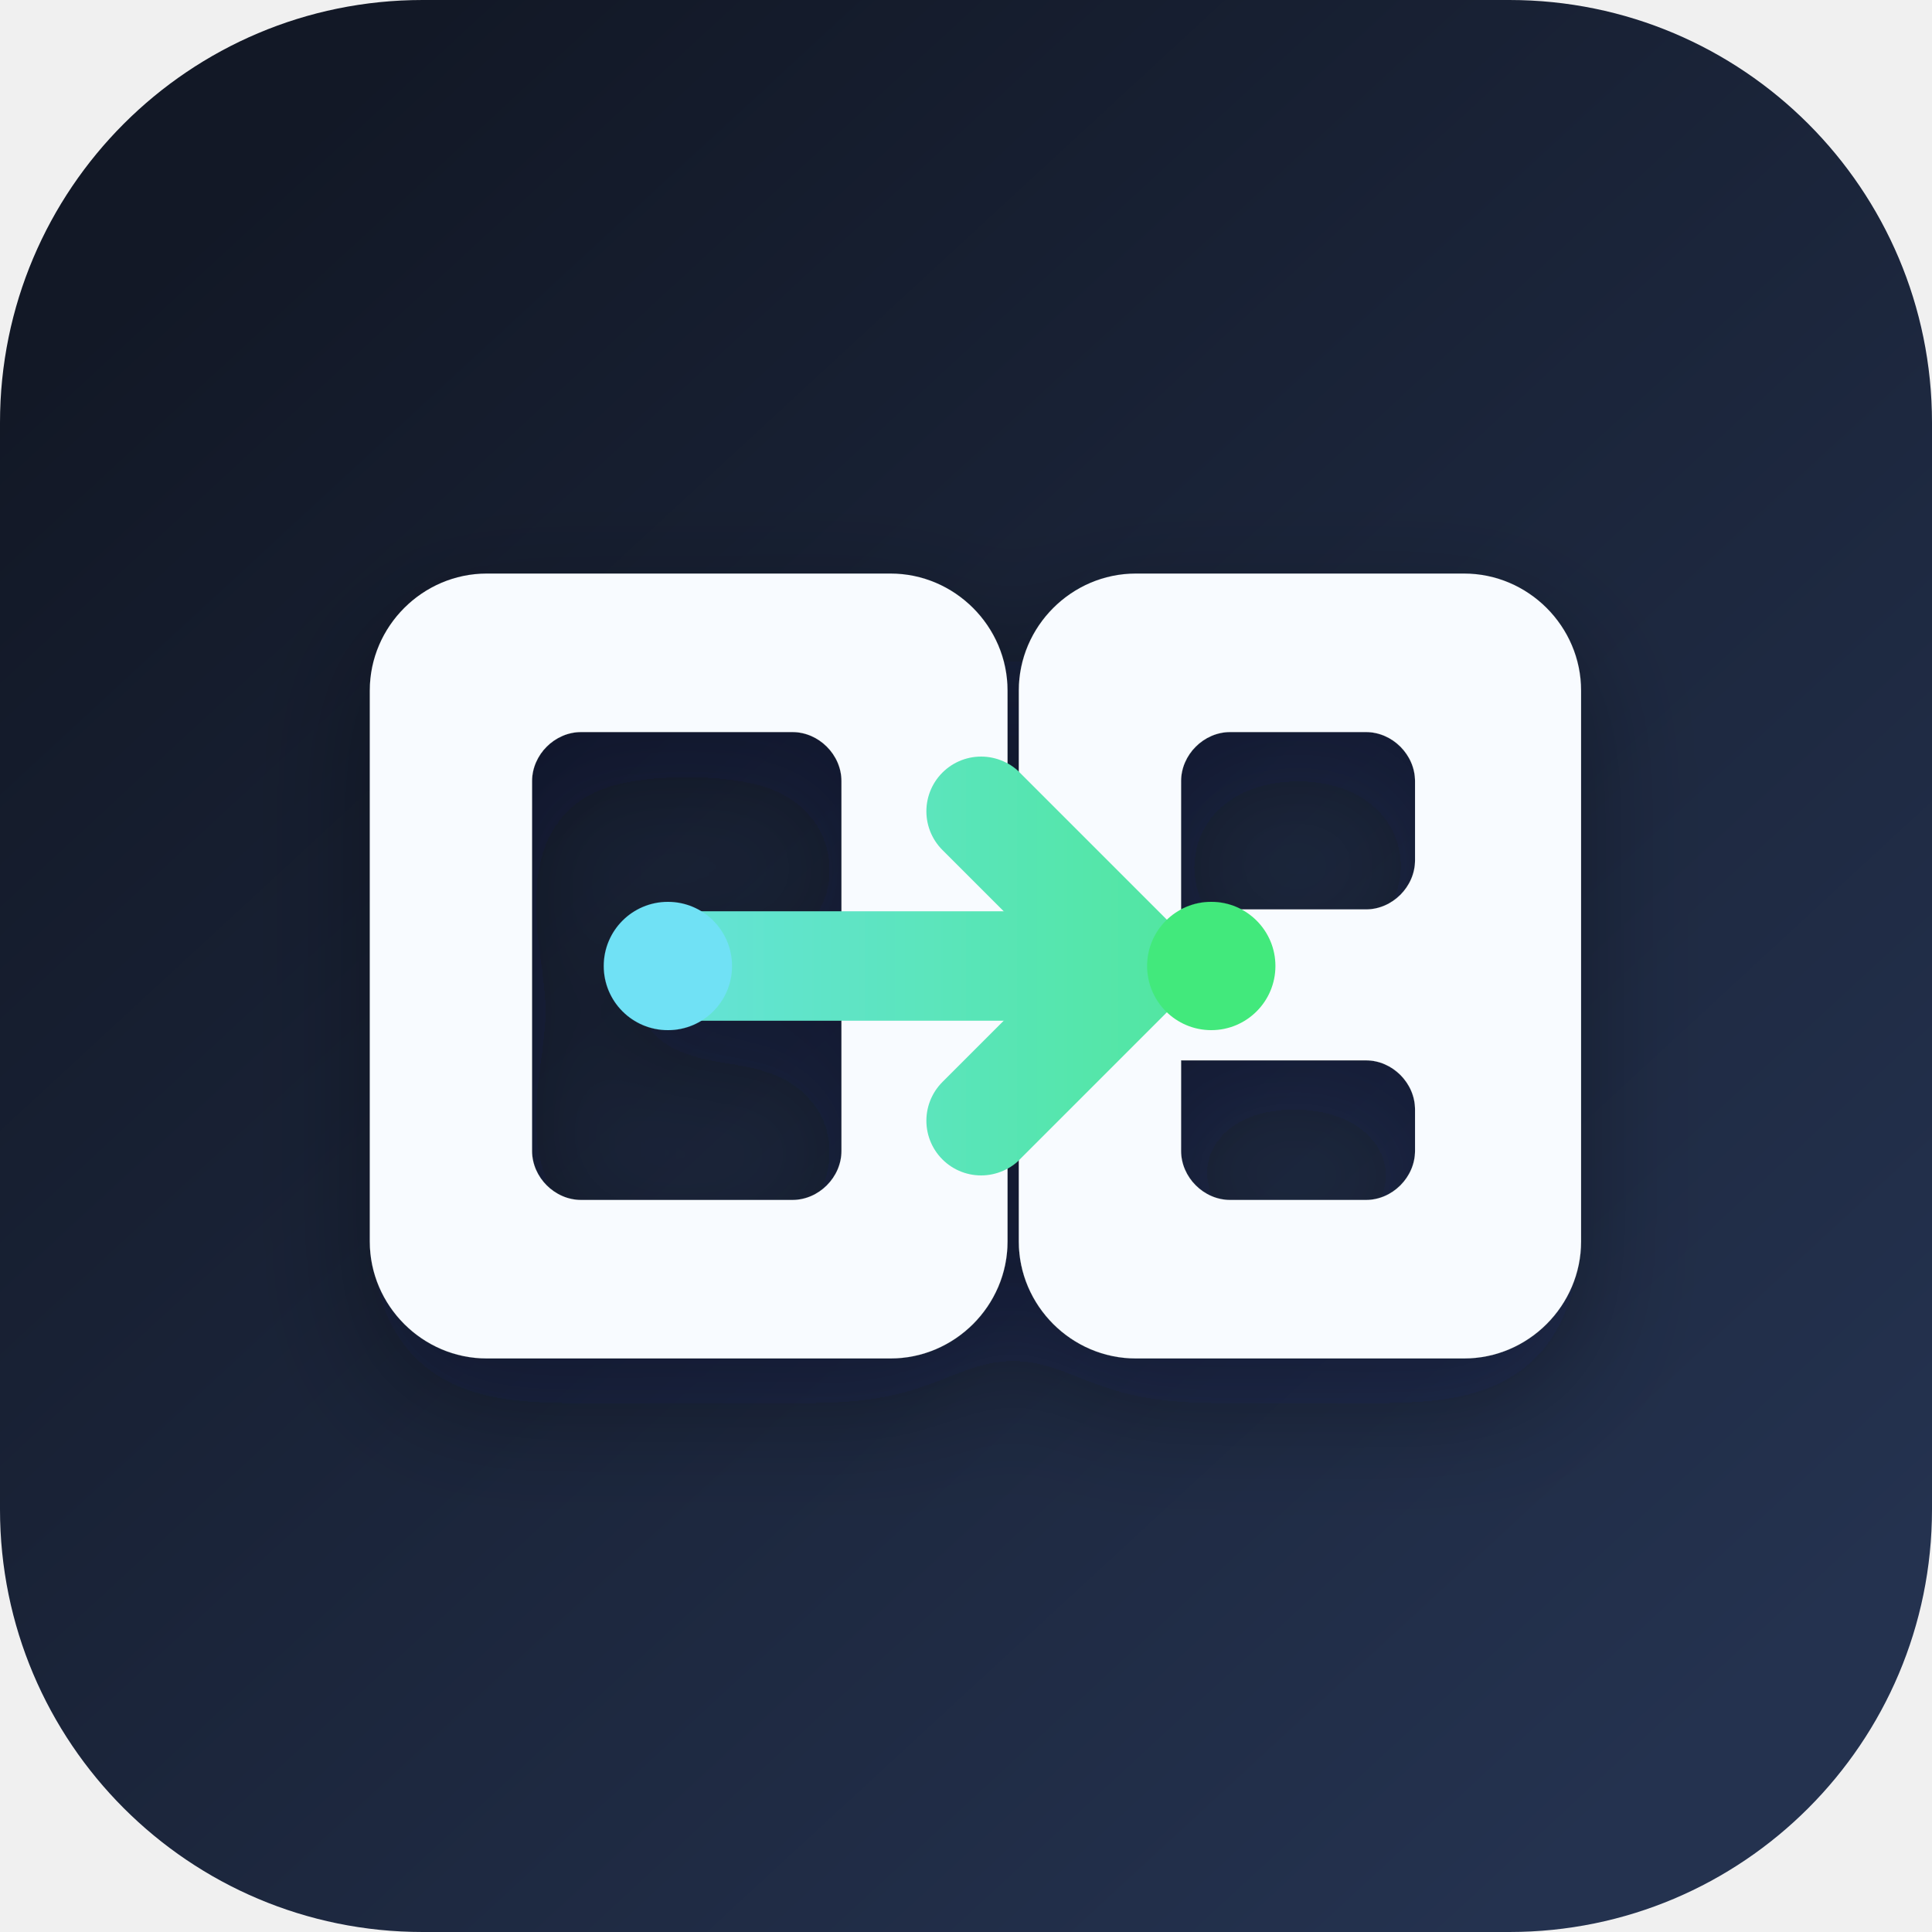
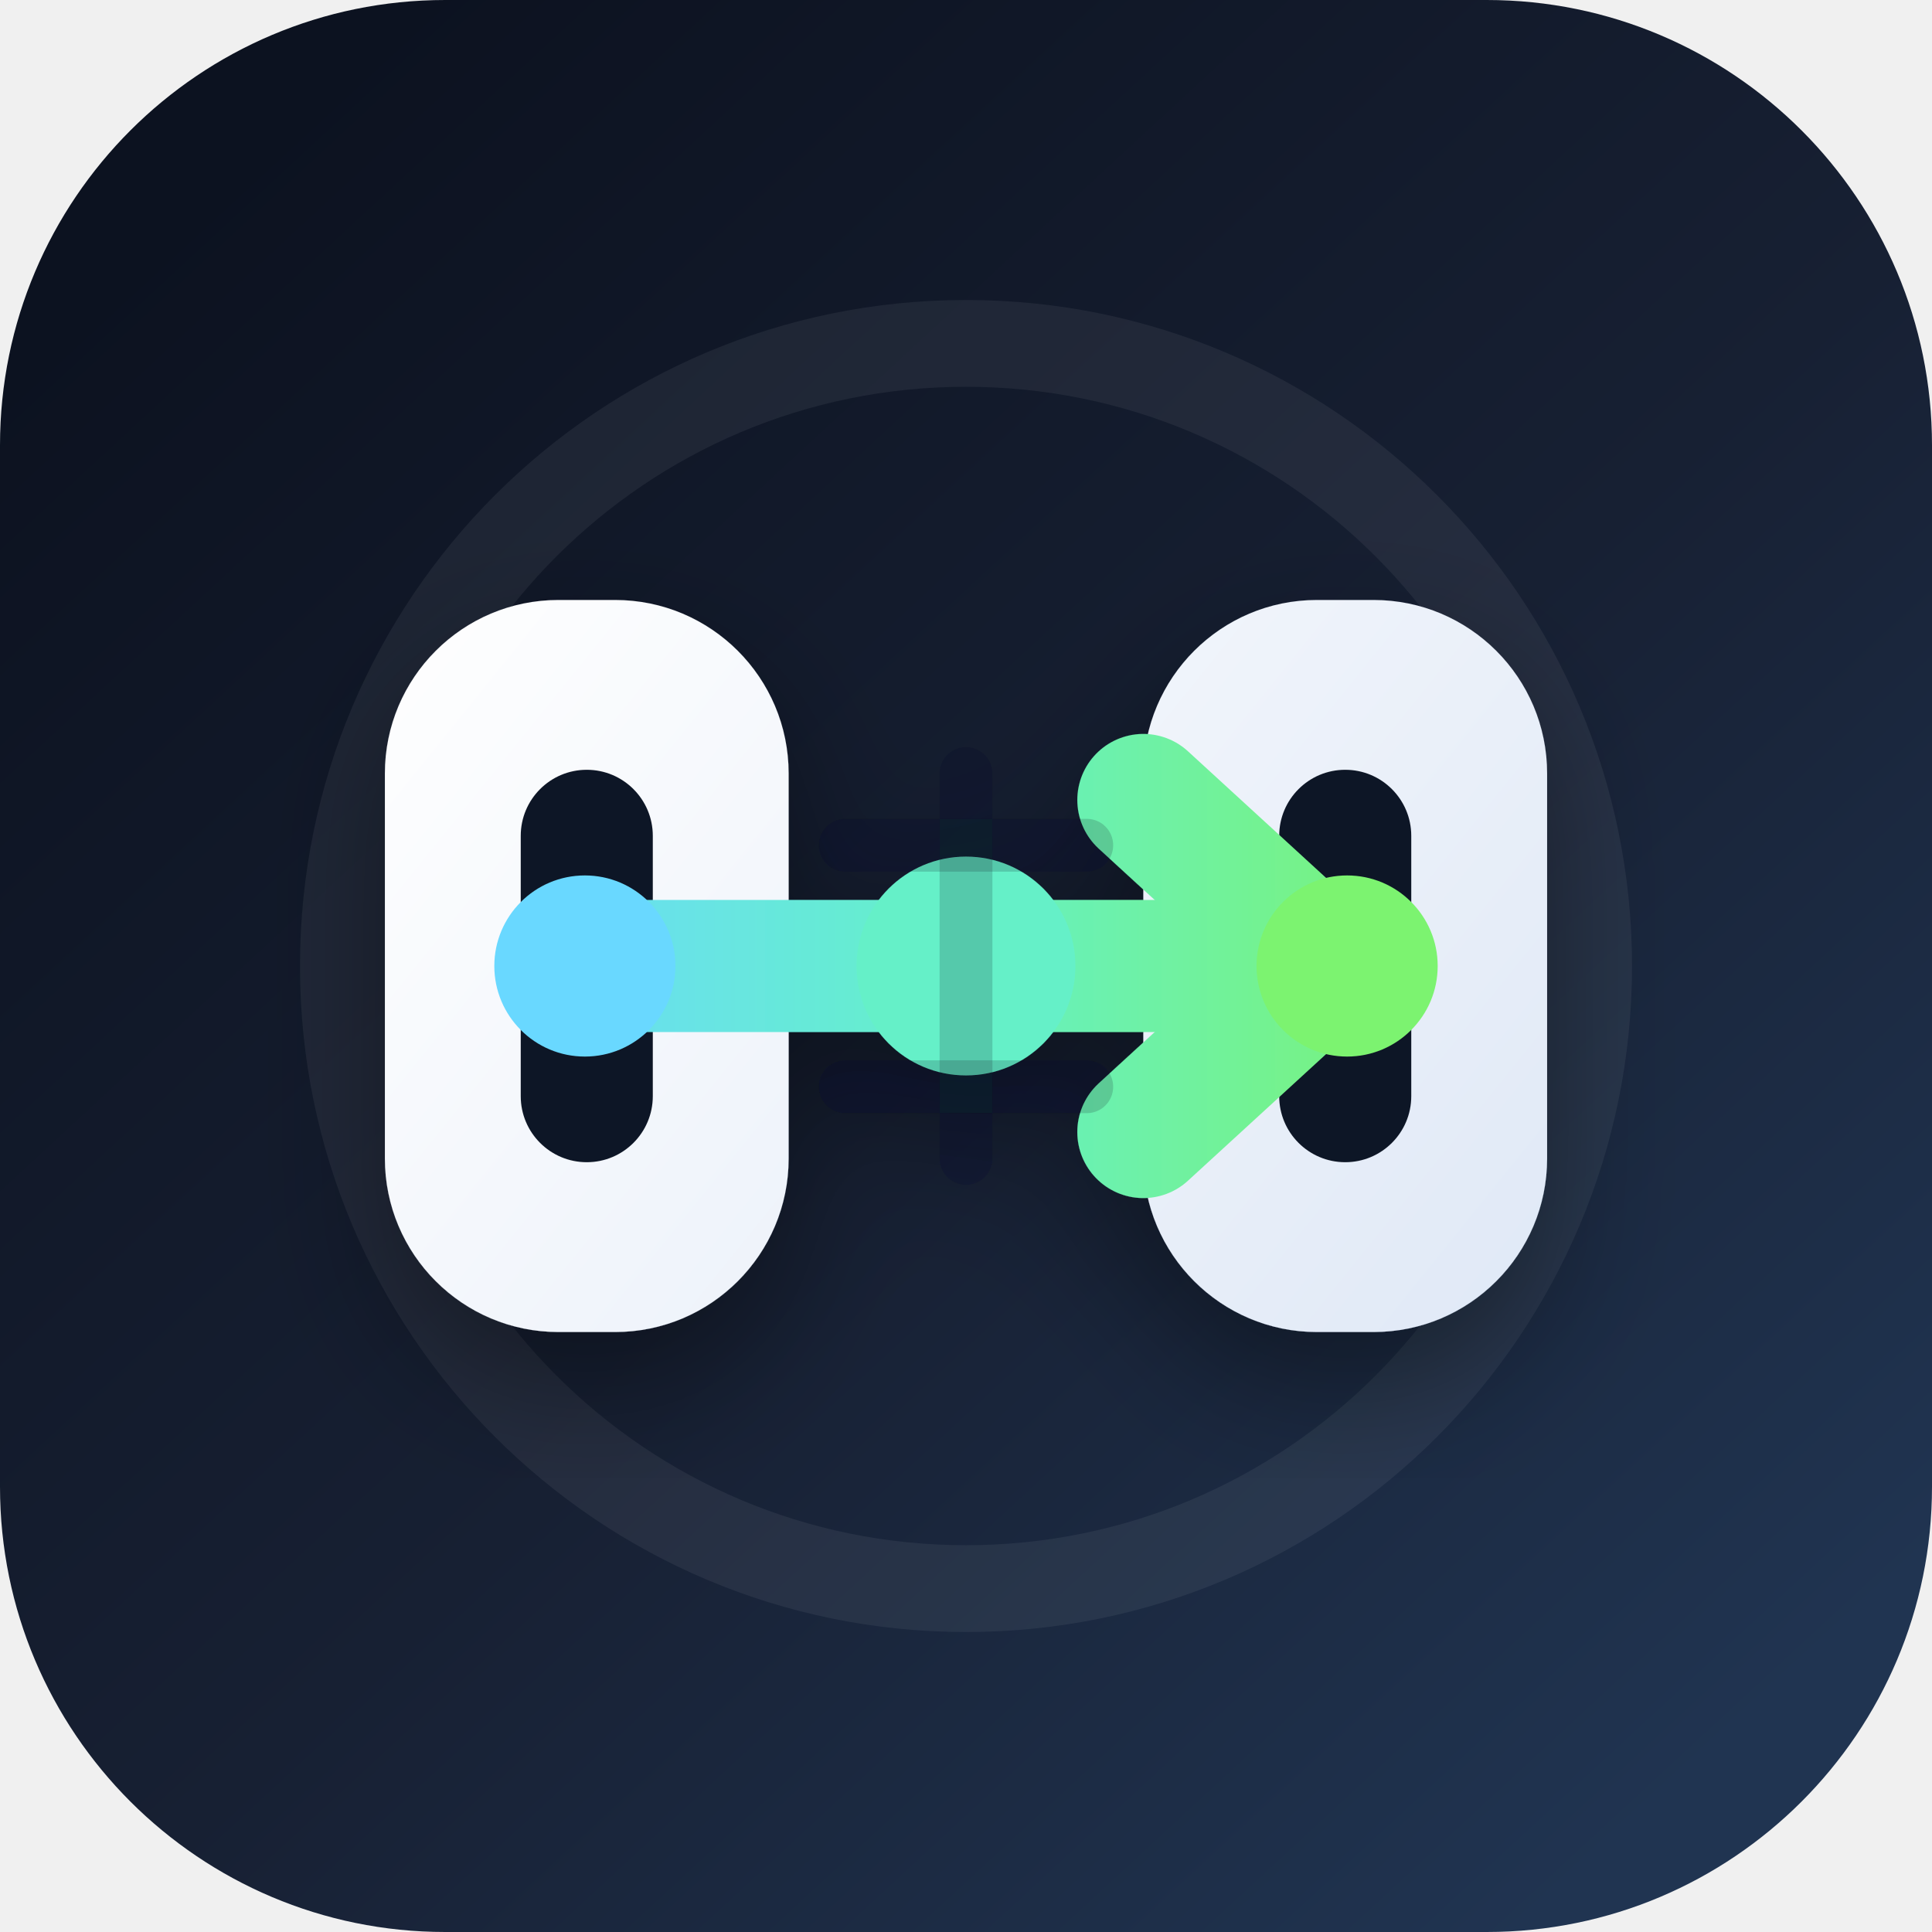
<svg xmlns="http://www.w3.org/2000/svg" viewBox="0 0 1024 1024" role="img" aria-labelledby="title desc">
  <defs>
-     <linearGradient id="bg" x1="128" x2="896" y1="96" y2="928" gradientUnits="userSpaceOnUse">
-       <stop offset="0" stop-color="#121826" />
-       <stop offset="1" stop-color="#24324f" />
+     <linearGradient id="bg" x1="120" x2="904" y1="88" y2="936" gradientUnits="userSpaceOnUse">
+       <stop offset="0" stop-color="#0c1220" />
+       <stop offset=".55" stop-color="#172033" />
+       <stop offset="1" stop-color="#203451" />
    </linearGradient>
-     <linearGradient id="flow" x1="210" x2="814" y1="512" y2="512" gradientUnits="userSpaceOnUse">
-       <stop offset="0" stop-color="#70e1f5" />
-       <stop offset="1" stop-color="#43e97b" />
+     <linearGradient id="signal" x1="246" x2="778" y1="512" y2="512" gradientUnits="userSpaceOnUse">
+       <stop offset="0" stop-color="#69d8ff" />
+       <stop offset=".48" stop-color="#65f0c8" />
+       <stop offset="1" stop-color="#7cf36f" />
    </linearGradient>
-     <filter id="shadow" x="-20%" y="-20%" width="140%" height="140%" color-interpolation-filters="sRGB">
-       <feDropShadow dx="0" dy="24" stdDeviation="32" flood-color="#050816" flood-opacity=".34" />
+     <linearGradient id="panel" x1="222" x2="802" y1="278" y2="746" gradientUnits="userSpaceOnUse">
+       <stop offset="0" stop-color="#ffffff" />
+       <stop offset="1" stop-color="#dfe8f6" />
+     </linearGradient>
+     <filter id="softShadow" x="-20%" y="-20%" width="140%" height="140%" color-interpolation-filters="sRGB">
+       <feDropShadow dx="0" dy="28" stdDeviation="34" flood-color="#030712" flood-opacity=".38" />
    </filter>
  </defs>
-   <rect width="1024" height="1024" rx="224" fill="url(#bg)" />
-   <g filter="url(#shadow)">
-     <path fill="#f8fbff" fill-rule="evenodd" d="M258 304c-34 0-62 28-62 62v292c0 34 28 62 62 62h214c34 0 62-28 62-62V366c0-34-28-62-62-62H258Zm24 110c0-14 12-26 26-26h112c14 0 26 12 26 26v196c0 14-12 26-26 26H308c-14 0-26-12-26-26V414Z" />
-     <path fill="#f8fbff" fill-rule="evenodd" d="M602 304c-34 0-62 28-62 62v292c0 34 28 62 62 62h174c34 0 62-28 62-62V366c0-34-28-62-62-62H602Zm24 110c0-14 12-26 26-26h72c14 0 26 12 26 26v42c0 14-12 26-26 26h-98v-68Zm0 148h98c14 0 26 12 26 26v22c0 14-12 26-26 26h-72c-14 0-26-12-26-26v-48Z" />
-     <path fill="none" stroke="url(#flow)" stroke-linecap="round" stroke-linejoin="round" stroke-width="58" d="M358 512h184" />
-     <path fill="none" stroke="url(#flow)" stroke-linecap="round" stroke-linejoin="round" stroke-width="58" d="m520 430 82 82-82 82" />
-     <circle cx="354" cy="512" r="34" fill="#70e1f5" />
-     <circle cx="642" cy="512" r="34" fill="#43e97b" />
+   <rect width="1024" height="1024" rx="236" fill="url(#bg)" />
+   <circle cx="512" cy="512" r="330" fill="none" stroke="#ffffff" stroke-opacity=".06" stroke-width="46" />
+   <g filter="url(#softShadow)">
+     <rect x="204" y="318" width="214" height="388" rx="92" fill="url(#panel)" />
+     <rect x="606" y="318" width="214" height="388" rx="92" fill="url(#panel)" />
+     <rect x="276" y="408" width="70" height="208" rx="35" fill="#101827" />
+     <rect x="678" y="408" width="70" height="208" rx="35" fill="#101827" />
+     <path d="M310 512h404" fill="none" stroke="url(#signal)" stroke-linecap="round" stroke-width="70" />
+     <path d="M606 424l96 88-96 88" fill="none" stroke="url(#signal)" stroke-linecap="round" stroke-linejoin="round" stroke-width="70" />
+     <circle cx="310" cy="512" r="48" fill="#69d8ff" />
+     <circle cx="512" cy="512" r="58" fill="#65f0c8" />
+     <circle cx="714" cy="512" r="48" fill="#7cf36f" />
+     <path d="M512 410v204" fill="none" stroke="#0f172a" stroke-linecap="round" stroke-opacity=".18" stroke-width="28" />
+     <path d="M448 448h128" fill="none" stroke="#0f172a" stroke-linecap="round" stroke-opacity=".18" stroke-width="28" />
+     <path d="M448 576h128" fill="none" stroke="#0f172a" stroke-linecap="round" stroke-opacity=".18" stroke-width="28" />
  </g>
</svg>
